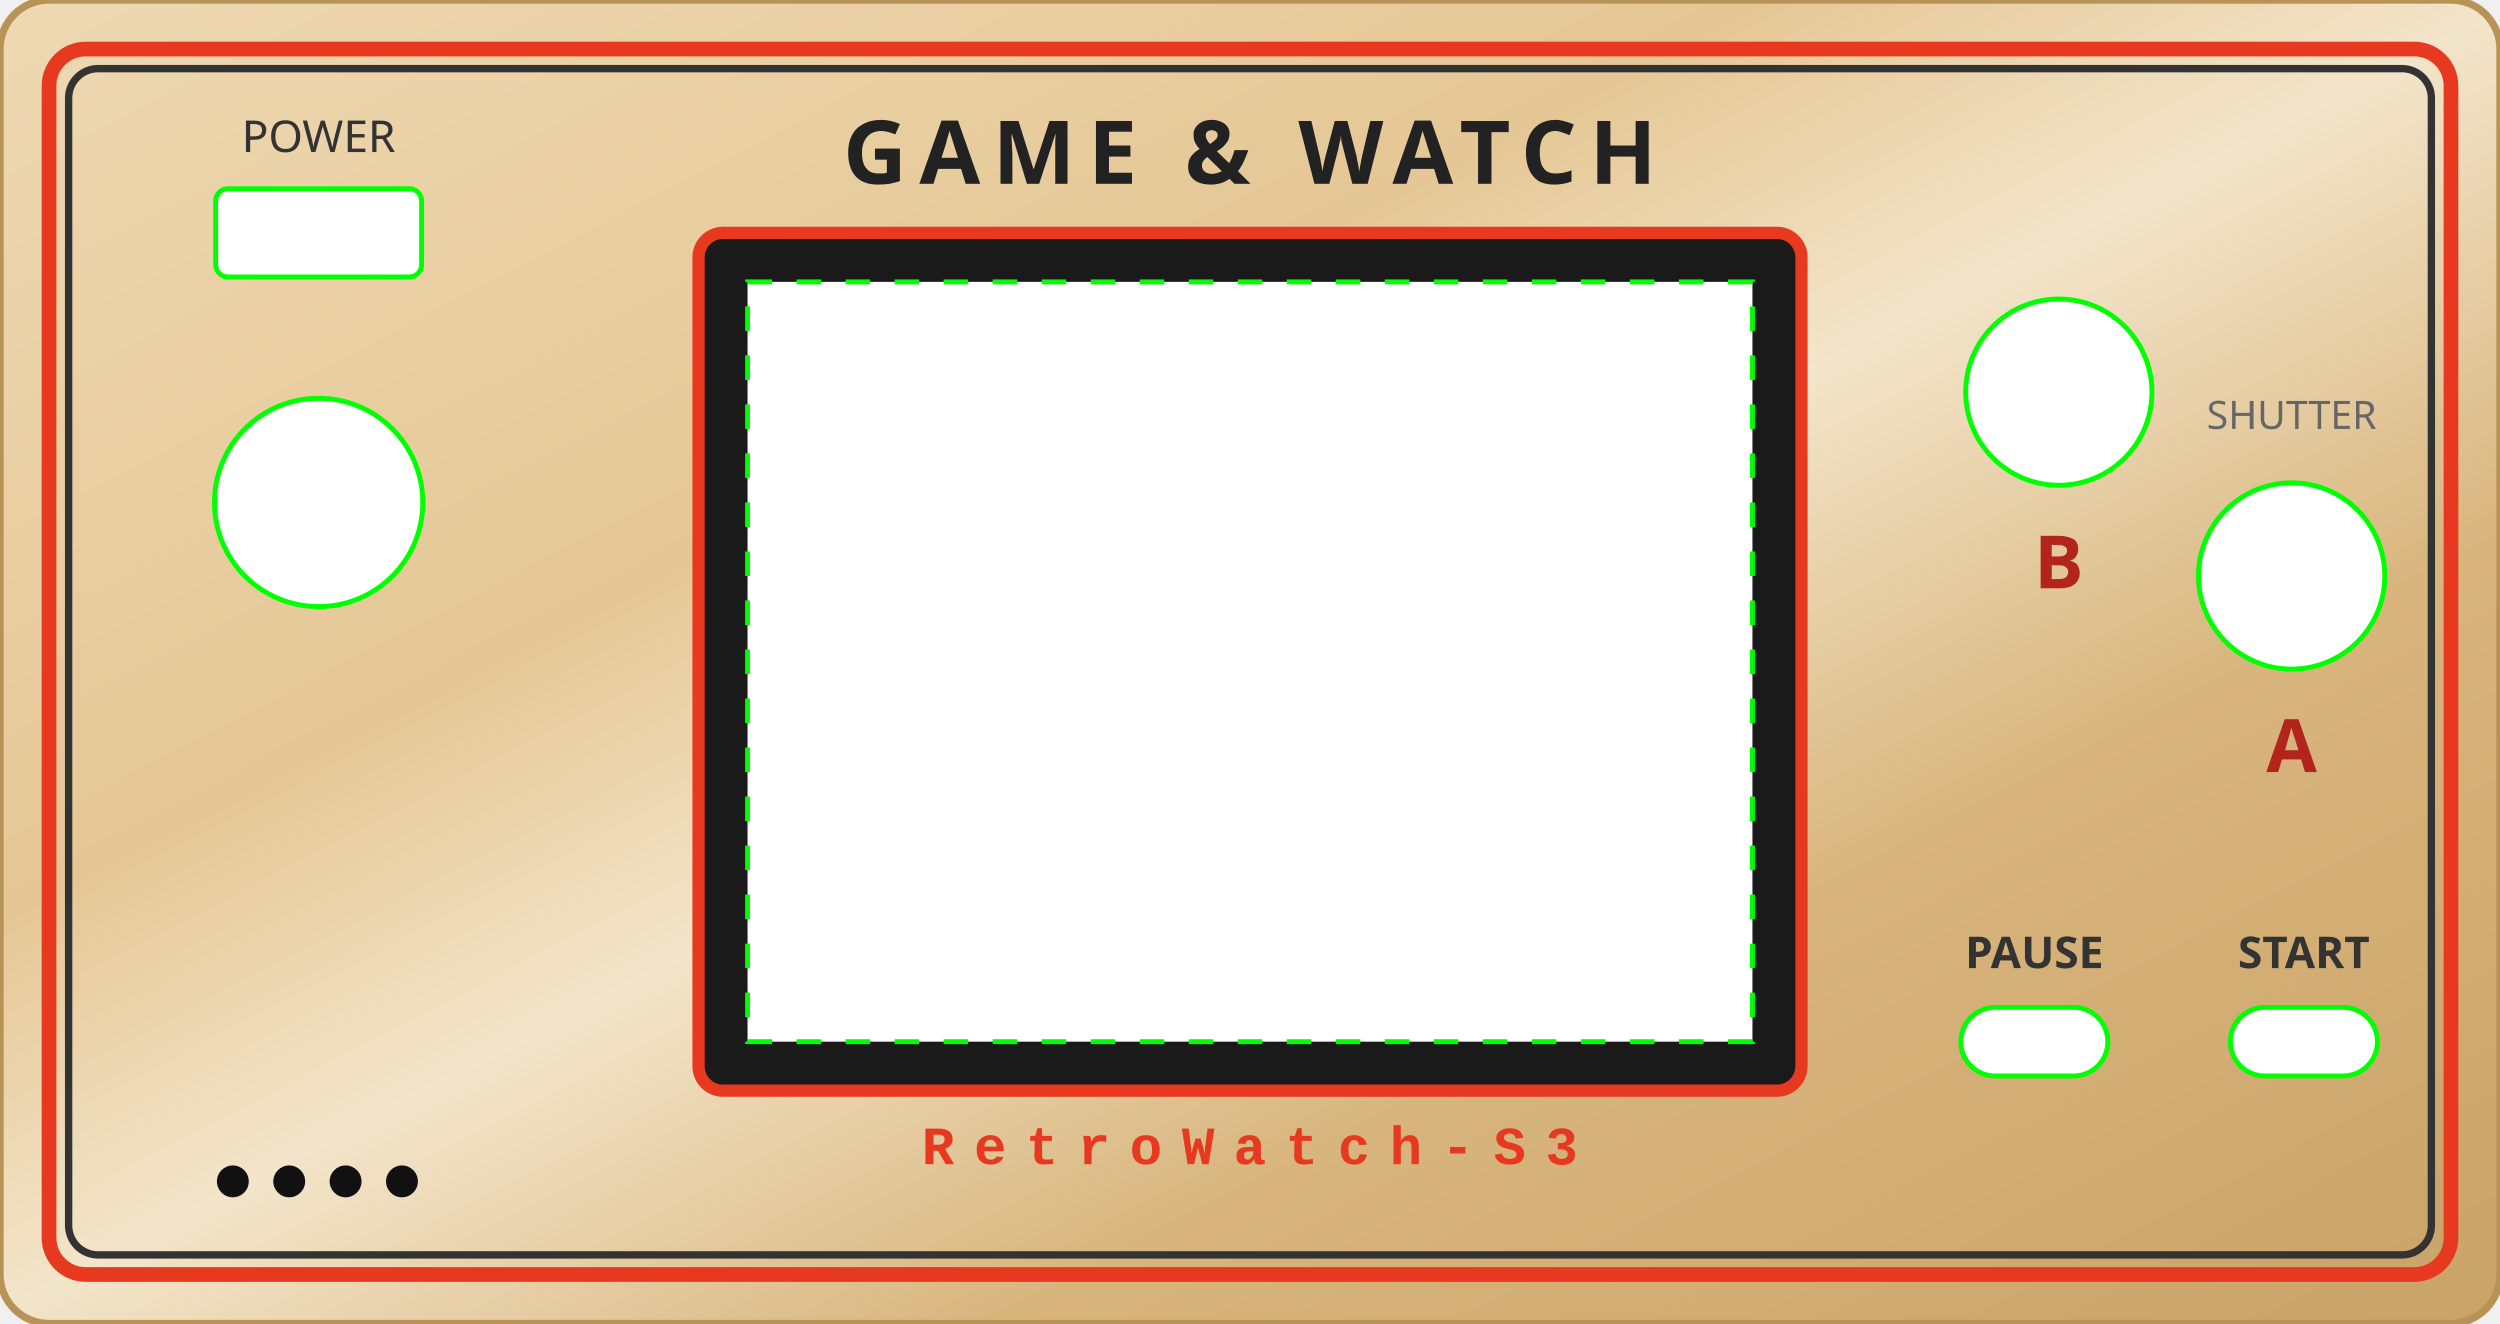
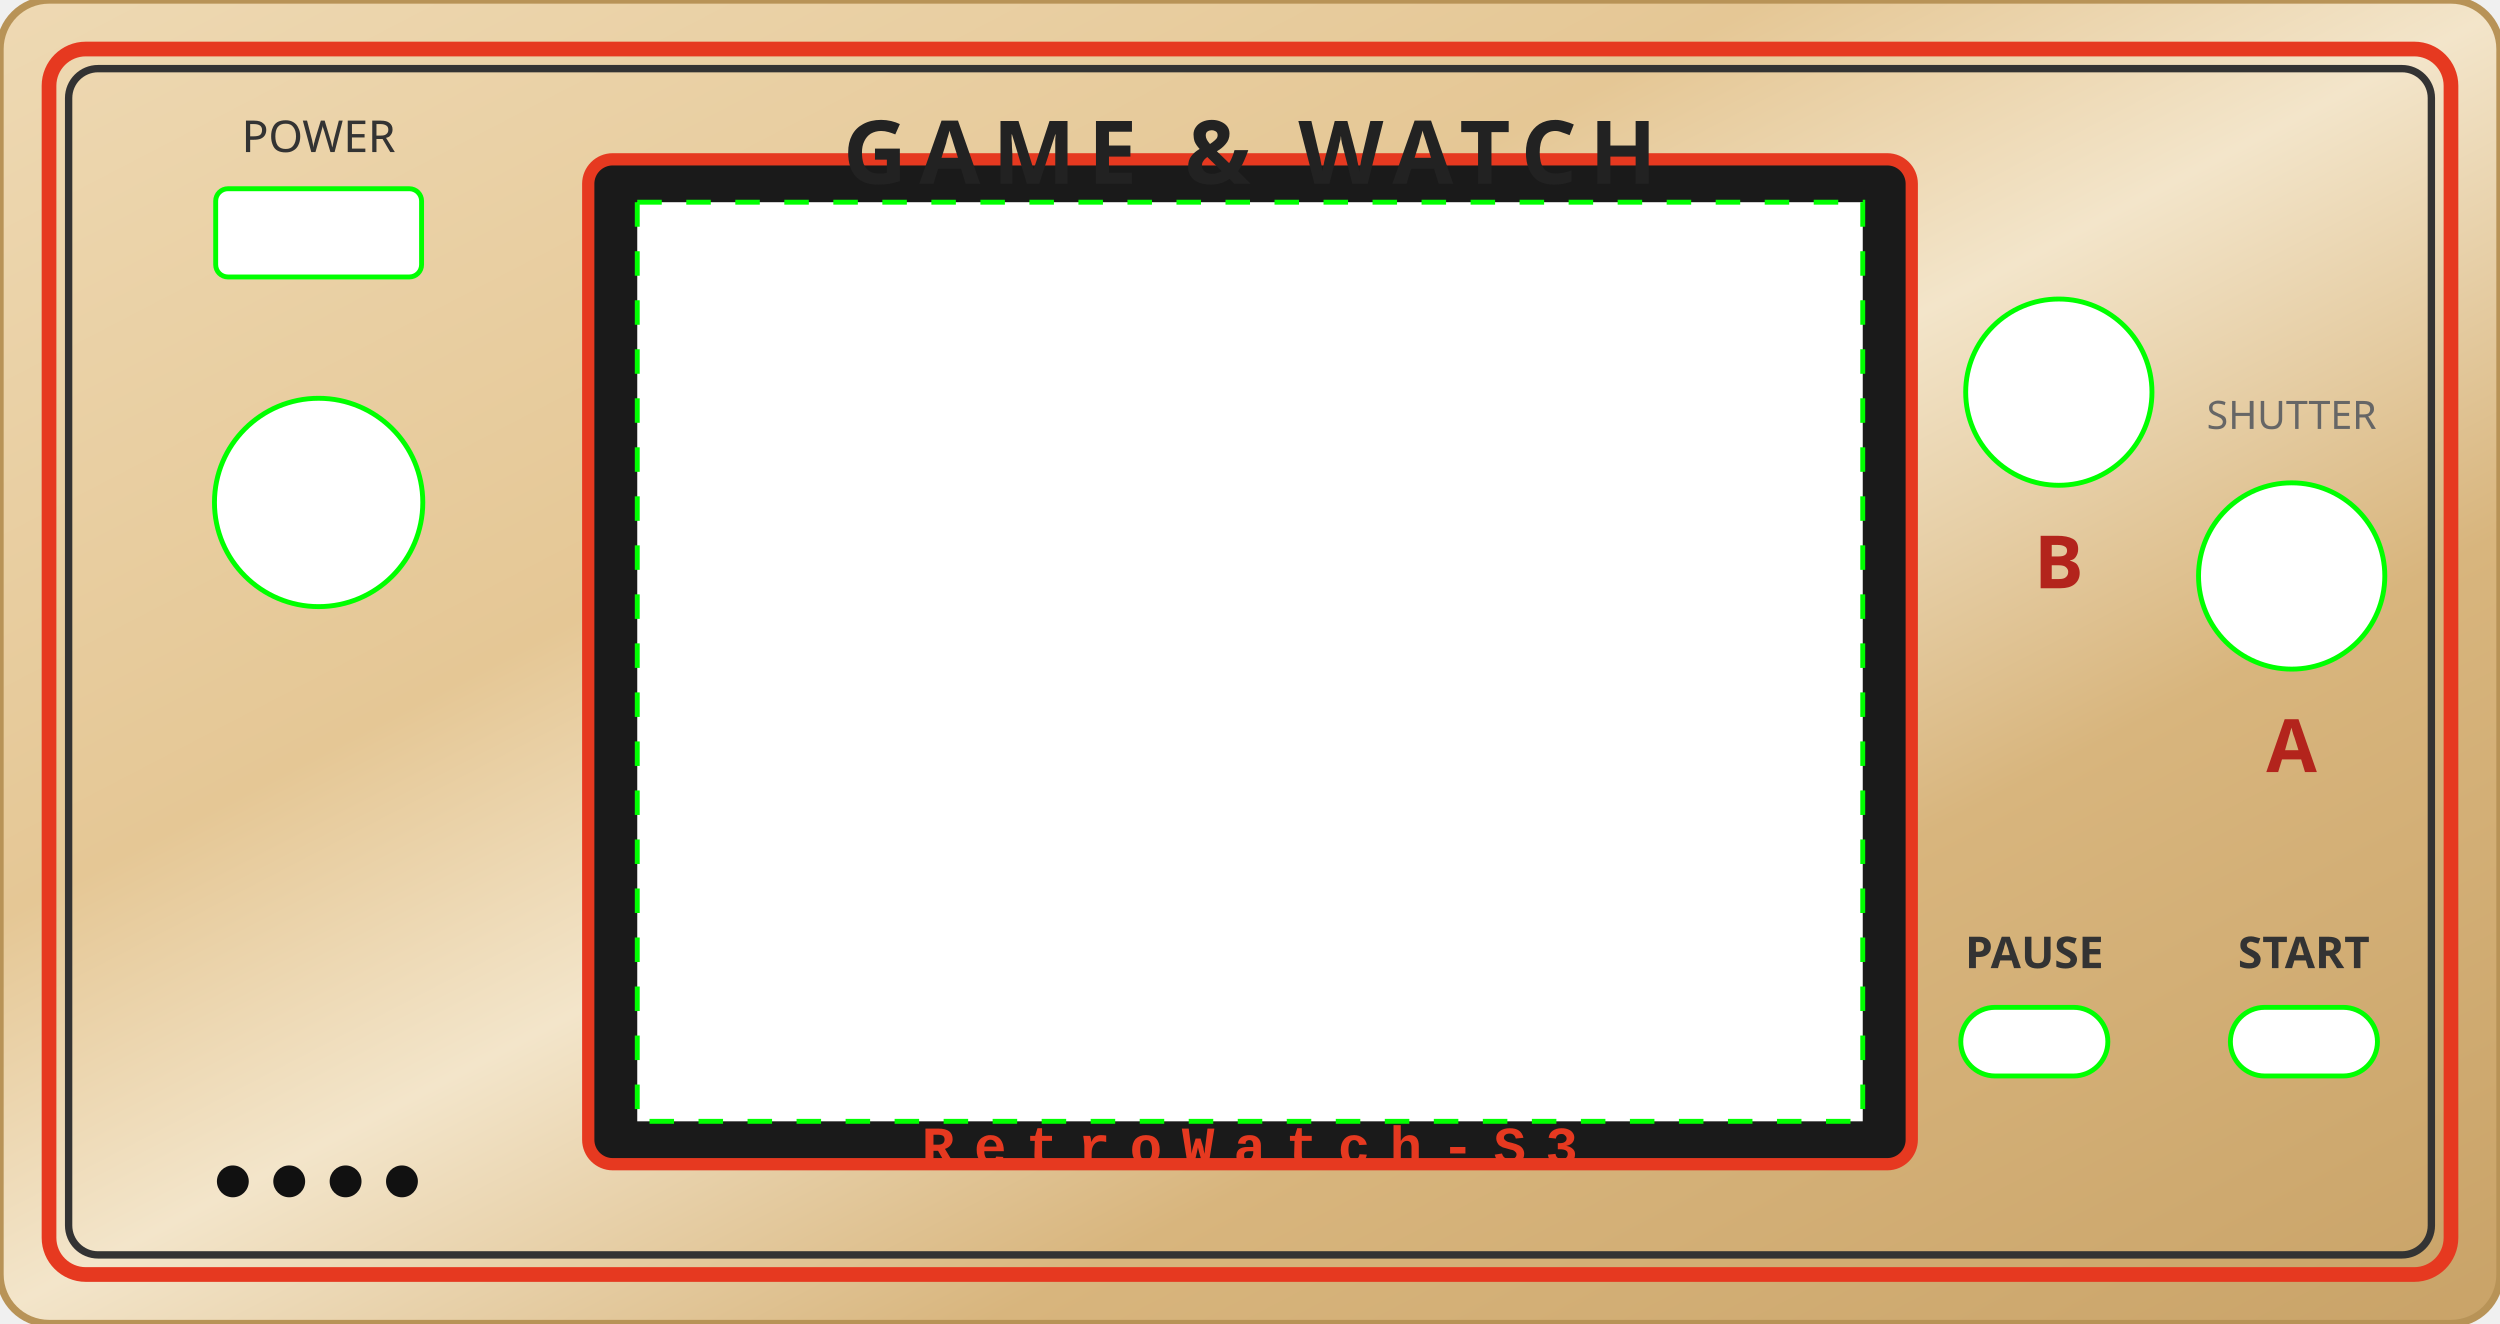
<svg xmlns="http://www.w3.org/2000/svg" viewBox="0 0 102 54" width="102mm" height="54mm">
  <defs>
    <linearGradient id="champagneGold" x1="0%" y1="0%" x2="100%" y2="100%">
      <stop offset="0%" stop-color="#EED9B3" />
      <stop offset="35%" stop-color="#E5C795" />
      <stop offset="50%" stop-color="#F3E5CA" />
      <stop offset="70%" stop-color="#D8B57D" />
      <stop offset="100%" stop-color="#C9A368" />
    </linearGradient>
  </defs>
  <rect x="0" y="0" width="102" height="54" rx="2" ry="2" fill="url(#champagneGold)" stroke="#B89357" stroke-width="0.3" />
  <rect x="2" y="2" width="98" height="50" rx="1.5" ry="1.5" fill="none" stroke="#E63920" stroke-width="0.6" />
  <rect x="2.8" y="2.8" width="96.4" height="48.4" rx="1.2" ry="1.2" fill="none" stroke="#333333" stroke-width="0.3" />
-   <rect x="28.5" y="9.5" width="45" height="35" rx="1" ry="1" fill="#1A1A1A" stroke="#E63920" stroke-width="0.5" />
-   <rect x="30.5" y="11.5" width="41.0" height="31.0" fill="#FFFFFF" stroke="#00FF00" stroke-width="0.2" stroke-dasharray="1,1" />
+   <rect x="24.0" y="6.5" width="54.0" height="41.0" rx="1" ry="1" fill="#1A1A1A" stroke="#E63920" stroke-width="0.5" />
+   <rect x="26.0" y="8.25" width="50.0" height="37.5" fill="#FFFFFF" stroke="#00FF00" stroke-width="0.2" stroke-dasharray="1,1" />
  <text x="51.0" y="7.5" font-family="'Impact', 'Arial Black', sans-serif" font-size="3.6" font-weight="bold" fill="#222222" text-anchor="middle" letter-spacing="0.5">GAME &amp; WATCH</text>
  <text x="51.0" y="47.5" font-family="'Courier New', monospace" font-size="2.2" font-weight="bold" fill="#E63920" text-anchor="middle" letter-spacing="0.8">RetroWatch-S3</text>
  <rect x="8.8" y="7.7" width="8.4" height="3.6" rx="0.5" ry="0.5" fill="#FFFFFF" stroke="#00FF00" stroke-width="0.2" />
  <text x="13.0" y="6.2" font-family="sans-serif" font-size="1.8" fill="#333333" text-anchor="middle">POWER</text>
  <circle cx="13.0" cy="20.5" r="4.25" fill="#FFFFFF" stroke="#00FF00" stroke-width="0.2" />
  <circle cx="9.5" cy="48.2" r="0.65" fill="#111111" />
  <circle cx="11.8" cy="48.2" r="0.65" fill="#111111" />
  <circle cx="14.1" cy="48.2" r="0.65" fill="#111111" />
  <circle cx="16.4" cy="48.2" r="0.65" fill="#111111" />
  <rect x="80.0" y="41.1" width="6.0" height="2.8" rx="1.4" ry="1.4" fill="#FFFFFF" stroke="#00FF00" stroke-width="0.2" />
  <text x="83.0" y="39.5" font-family="sans-serif" font-size="1.8" font-weight="bold" fill="#333333" text-anchor="middle">PAUSE</text>
  <rect x="91.0" y="41.1" width="6.0" height="2.8" rx="1.4" ry="1.4" fill="#FFFFFF" stroke="#00FF00" stroke-width="0.2" />
  <text x="94.0" y="39.5" font-family="sans-serif" font-size="1.8" font-weight="bold" fill="#333333" text-anchor="middle">START</text>
  <circle cx="84.0" cy="16.0" r="3.8" fill="#FFFFFF" stroke="#00FF00" stroke-width="0.2" />
  <text x="84.0" y="24.0" font-family="sans-serif" font-size="3.0" font-weight="bold" fill="#B3241C" text-anchor="middle">B</text>
  <circle cx="93.5" cy="23.5" r="3.8" fill="#FFFFFF" stroke="#00FF00" stroke-width="0.2" />
  <text x="93.5" y="31.5" font-family="sans-serif" font-size="3.0" font-weight="bold" fill="#B3241C" text-anchor="middle">A</text>
  <text x="93.5" y="17.5" font-family="sans-serif" font-size="1.6" fill="#666666" text-anchor="middle">SHUTTER</text>
</svg>
